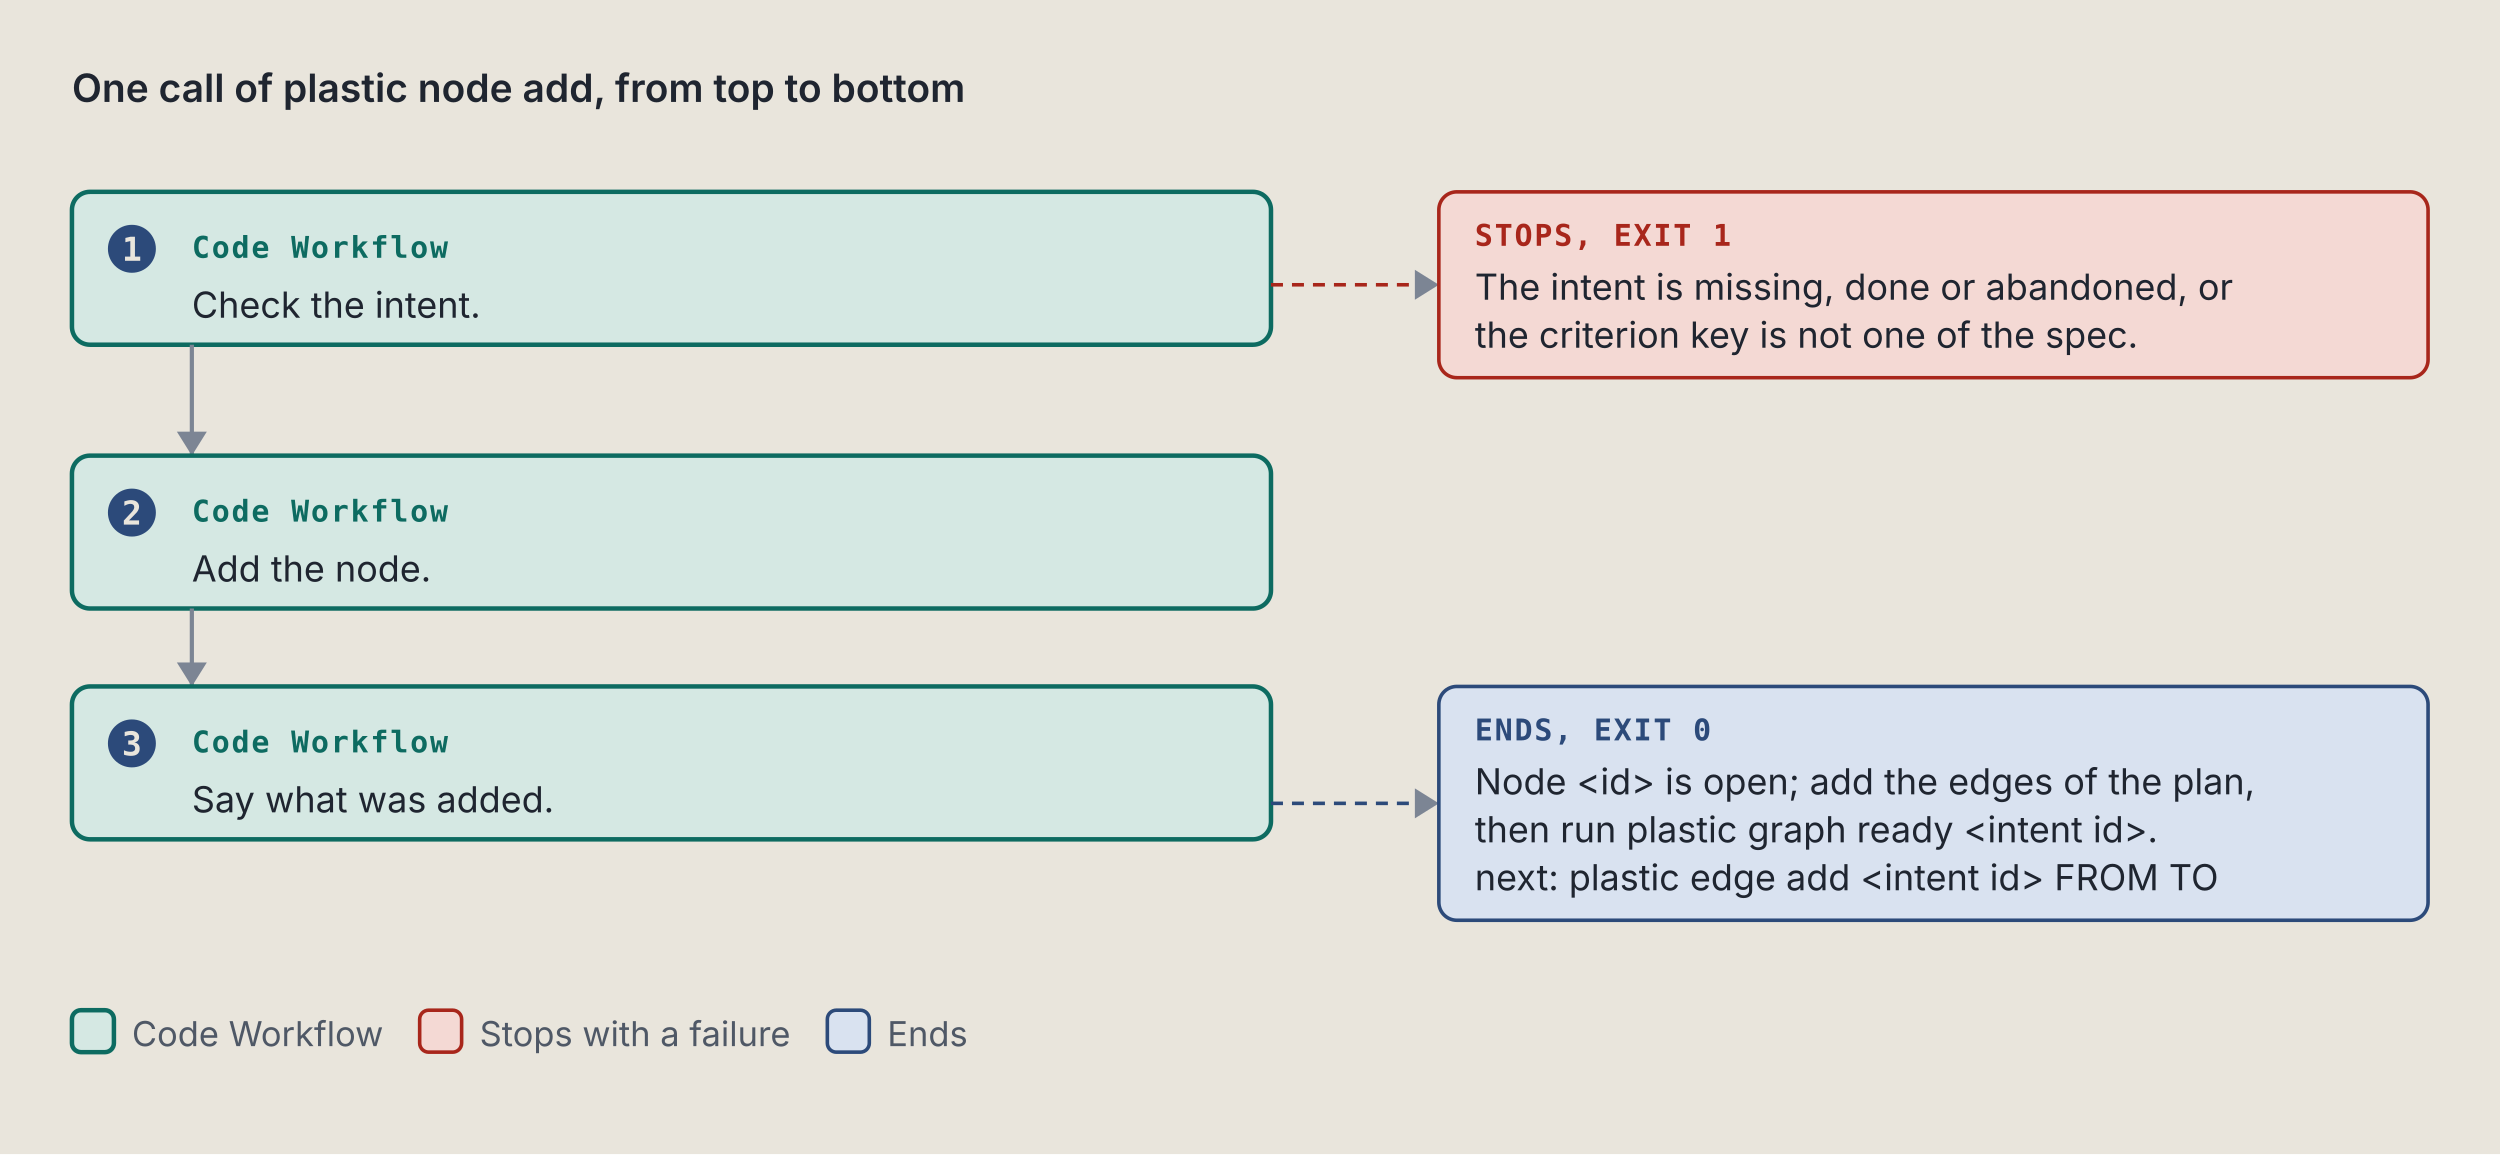
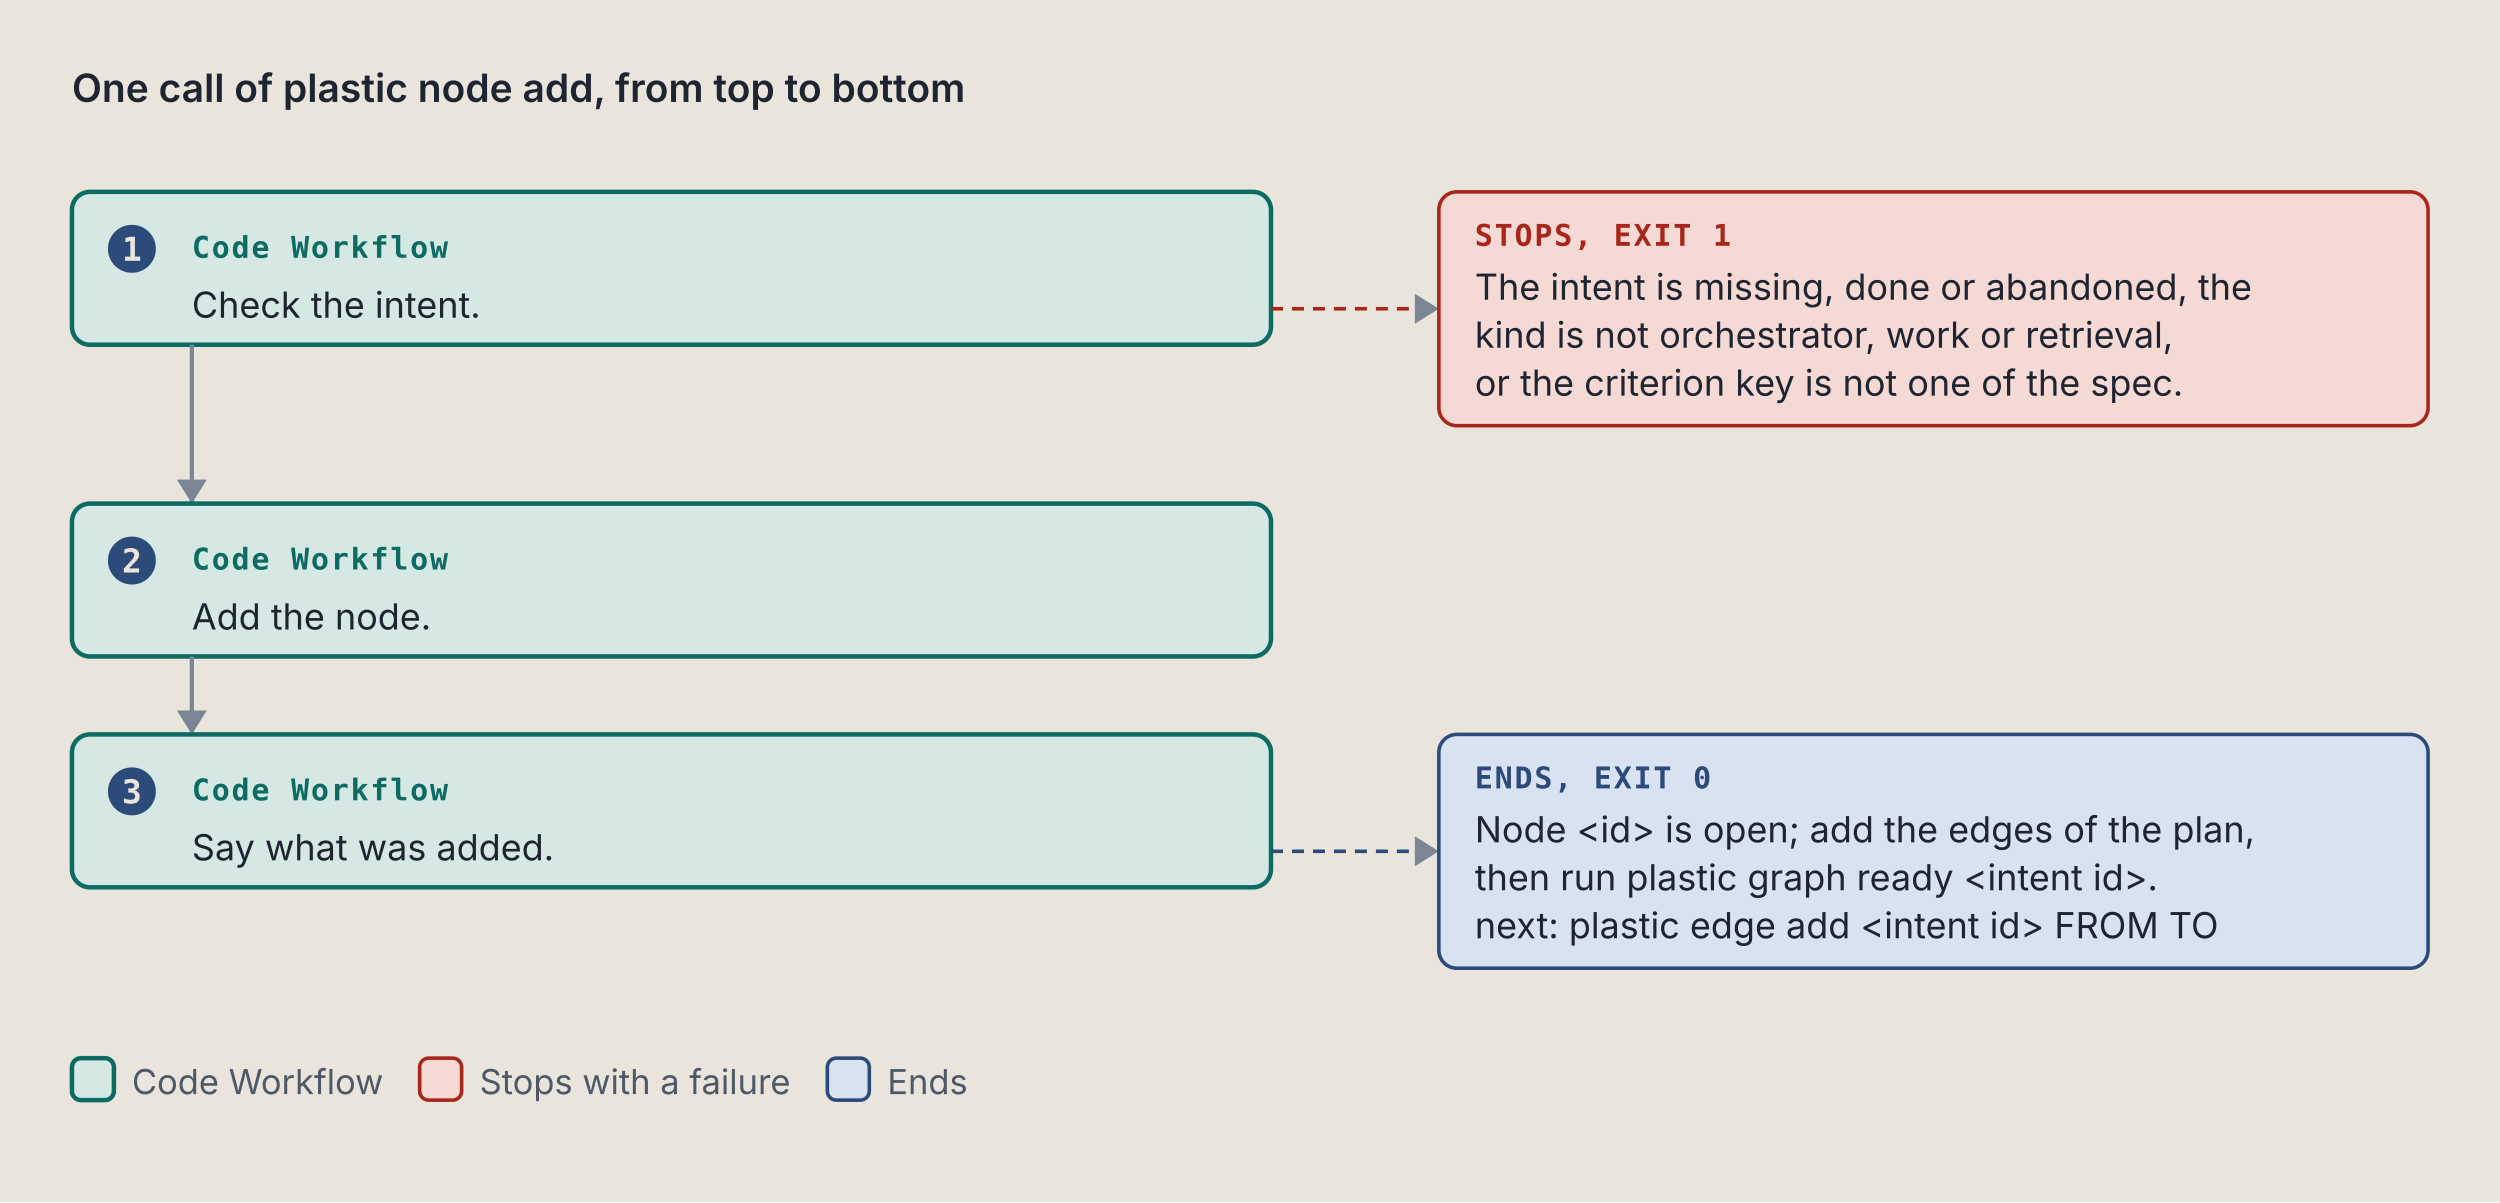
- <svg xmlns="http://www.w3.org/2000/svg" viewBox="0 0 834 385" width="834" height="385" role="img" xml:space="preserve">
+ <svg xmlns="http://www.w3.org/2000/svg" viewBox="0 0 834 401" width="834" height="401" role="img" xml:space="preserve">
  <style>.ground { fill: #e9e5dc; }
.card { fill: #f4f1ea; stroke: #7c8594; stroke-width: 1; }
.lane-code { fill: #d5e8e3; stroke: #0d6b61; stroke-width: 1.5; }
.lane-agent { fill: #f1e2c7; stroke: #9a5508; stroke-width: 1.5; }
.stop-refusal { fill: #e4dcf5; stroke: #5b35b0; stroke-width: 1.2; }
.stop-failure { fill: #f4d9d4; stroke: #a8261b; stroke-width: 1.2; }
.end { fill: #d9e2f0; stroke: #2c4a7a; stroke-width: 1.2; }
.stop-end { fill: #d9e2f0; stroke: #2c4a7a; stroke-width: 1.2; }
.stop-handoff { fill: #f1e2c7; stroke: #9a5508; stroke-width: 1.2; stroke-dasharray: 5 3; }
.wire-handoff { fill: none; stroke: #9a5508; stroke-width: 1.2; stroke-dasharray: 4 3; }
.wire-end { fill: none; stroke: #2c4a7a; stroke-width: 1.2; stroke-dasharray: 4 3; }
.tag-handoff { fill: #9a5508; }
.k { fill: #4f5866; font: 11.5px "IBM Plex Sans", system-ui, -apple-system, "Segoe UI", sans-serif; }
.way { fill: #1f2530; font: italic 12.5px "IBM Plex Sans", system-ui, -apple-system, "Segoe UI", sans-serif; }
.wire { fill: none; stroke: #7c8594; stroke-width: 1.4; }
.wire-read { fill: none; stroke: #7c8594; stroke-width: 1.4; stroke-dasharray: 5 3; }
.wire-refusal { fill: none; stroke: #5b35b0; stroke-width: 1.2; stroke-dasharray: 4 3; }
.wire-failure { fill: none; stroke: #a8261b; stroke-width: 1.2; stroke-dasharray: 4 3; }
.head { fill: #7c8594; }
.t { fill: #1f2530; font: 12px "IBM Plex Sans", system-ui, -apple-system, "Segoe UI", sans-serif; }
.tb { fill: #1f2530; font: 600 13px "IBM Plex Sans", system-ui, -apple-system, "Segoe UI", sans-serif; }
.tm { fill: #1f2530; font: 11.5px "IBM Plex Mono", ui-monospace, Menlo, Consolas, monospace; }
.tag { font: 600 10px "IBM Plex Mono", ui-monospace, Menlo, Consolas, monospace; letter-spacing: .06em; }
.tag-code { fill: #0d6b61; } .tag-agent { fill: #9a5508; } .tag-refusal { fill: #5b35b0; }
.tag-failure { fill: #a8261b; } .tag-end { fill: #2c4a7a; } .tag-muted { fill: #4f5866; }
.tm.tag-muted { font-size: 10.5px; }
.db { fill: #d9e2f0; stroke: #2c4a7a; stroke-width: 1.2; }
.codebox { fill: #f4f1ea; stroke: #7c8594; stroke-width: 1; }
.cx { fill: #1f2530; font: 12px "IBM Plex Mono", ui-monospace, Menlo, Consolas, monospace; white-space: pre; }
.cx-n { fill: #4f5866; font: 11px "IBM Plex Mono", ui-monospace, Menlo, Consolas, monospace; }
.cx-k { fill: #5b35b0; } .cx-s { fill: #9a5508; } .cx-y { fill: #0d6b61; }
.cx-w { fill: #2c4a7a; font-weight: 600; } .cx-t { fill: #a8261b; } .cx-c { fill: #4f5866; font-style: italic; }
.badge { fill: #2c4a7a; } .badge-t { fill: #e9e5dc; font: 600 11px "IBM Plex Mono", ui-monospace, Menlo, Consolas, monospace; }
.bracket { fill: none; stroke: #2c4a7a; stroke-width: 1.4; }
.term { fill: #16191e; stroke: #7c8594; stroke-width: 1; }
.term-t { fill: #e6e2d8; font: 12px "IBM Plex Mono", ui-monospace, Menlo, Consolas, monospace; }
.term-p { fill: #8fd18f; font: 12px "IBM Plex Mono", ui-monospace, Menlo, Consolas, monospace; }
.term-m { fill: #a3abb6; font: 12px "IBM Plex Mono", ui-monospace, Menlo, Consolas, monospace; }
.big { font: 700 36px "IBM Plex Mono", ui-monospace, Menlo, Consolas, monospace; }

@media (prefers-color-scheme: dark) {
.ground { fill: #171a1f; }
.card { fill: #20242b; stroke: #8a93a2; stroke-width: 1; }
.lane-code { fill: #173a36; stroke: #5cc4b4; stroke-width: 1.5; }
.lane-agent { fill: #3d2e17; stroke: #e5a95a; stroke-width: 1.5; }
.stop-refusal { fill: #2d2445; stroke: #b59cf2; stroke-width: 1.2; }
.stop-failure { fill: #45211e; stroke: #f2958a; stroke-width: 1.2; }
.end { fill: #1f2c42; stroke: #97b6e8; stroke-width: 1.2; }
.stop-end { fill: #1f2c42; stroke: #97b6e8; stroke-width: 1.2; }
.stop-handoff { fill: #3d2e17; stroke: #e5a95a; stroke-width: 1.2; stroke-dasharray: 5 3; }
.wire-handoff { fill: none; stroke: #e5a95a; stroke-width: 1.2; stroke-dasharray: 4 3; }
.wire-end { fill: none; stroke: #97b6e8; stroke-width: 1.2; stroke-dasharray: 4 3; }
.tag-handoff { fill: #e5a95a; }
.k { fill: #b3b9c3; font: 11.5px "IBM Plex Sans", system-ui, -apple-system, "Segoe UI", sans-serif; }
.way { fill: #e8e4da; font: italic 12.5px "IBM Plex Sans", system-ui, -apple-system, "Segoe UI", sans-serif; }
.wire { fill: none; stroke: #8a93a2; stroke-width: 1.4; }
.wire-read { fill: none; stroke: #8a93a2; stroke-width: 1.4; stroke-dasharray: 5 3; }
.wire-refusal { fill: none; stroke: #b59cf2; stroke-width: 1.2; stroke-dasharray: 4 3; }
.wire-failure { fill: none; stroke: #f2958a; stroke-width: 1.2; stroke-dasharray: 4 3; }
.head { fill: #8a93a2; }
.t { fill: #e8e4da; font: 12px "IBM Plex Sans", system-ui, -apple-system, "Segoe UI", sans-serif; }
.tb { fill: #e8e4da; font: 600 13px "IBM Plex Sans", system-ui, -apple-system, "Segoe UI", sans-serif; }
.tm { fill: #e8e4da; font: 11.5px "IBM Plex Mono", ui-monospace, Menlo, Consolas, monospace; }
.tag { font: 600 10px "IBM Plex Mono", ui-monospace, Menlo, Consolas, monospace; letter-spacing: .06em; }
.tag-code { fill: #5cc4b4; } .tag-agent { fill: #e5a95a; } .tag-refusal { fill: #b59cf2; }
.tag-failure { fill: #f2958a; } .tag-end { fill: #97b6e8; } .tag-muted { fill: #b3b9c3; }
.tm.tag-muted { font-size: 10.5px; }
.db { fill: #1f2c42; stroke: #97b6e8; stroke-width: 1.2; }
.codebox { fill: #20242b; stroke: #8a93a2; stroke-width: 1; }
.cx { fill: #e8e4da; font: 12px "IBM Plex Mono", ui-monospace, Menlo, Consolas, monospace; white-space: pre; }
.cx-n { fill: #b3b9c3; font: 11px "IBM Plex Mono", ui-monospace, Menlo, Consolas, monospace; }
.cx-k { fill: #b59cf2; } .cx-s { fill: #e5a95a; } .cx-y { fill: #5cc4b4; }
.cx-w { fill: #97b6e8; font-weight: 600; } .cx-t { fill: #f2958a; } .cx-c { fill: #b3b9c3; font-style: italic; }
.badge { fill: #97b6e8; } .badge-t { fill: #171a1f; font: 600 11px "IBM Plex Mono", ui-monospace, Menlo, Consolas, monospace; }
.bracket { fill: none; stroke: #97b6e8; stroke-width: 1.4; }
.term { fill: #16191e; stroke: #8a93a2; stroke-width: 1; }
.term-t { fill: #e6e2d8; font: 12px "IBM Plex Mono", ui-monospace, Menlo, Consolas, monospace; }
.term-p { fill: #8fd18f; font: 12px "IBM Plex Mono", ui-monospace, Menlo, Consolas, monospace; }
.term-m { fill: #a3abb6; font: 12px "IBM Plex Mono", ui-monospace, Menlo, Consolas, monospace; }
.big { font: 700 36px "IBM Plex Mono", ui-monospace, Menlo, Consolas, monospace; }
}</style>
  <rect width="100%" height="100%" class="ground" />
  <text x="24" y="34" class="tb" text-anchor="start">One call of plastic node add, from top to bottom</text>
  <rect x="24" y="64" width="400" height="51" rx="6" class="lane-code" />
  <circle cx="44" cy="83" r="8" class="badge" />
  <text x="44" y="87" class="badge-t" text-anchor="middle">1</text>
  <text x="64" y="86" class="tag tag-code" text-anchor="start">Code Workflow</text>
  <text x="64" y="106" class="t" text-anchor="start">Check the intent.</text>
-   <path d="M 424 95 L 480 95" class="wire-failure" />
-   <path d="M 472 90 L 480 95 L 472 100 Z" class="head" />
-   <rect x="480" y="64" width="330" height="62" rx="6" class="stop-failure" />
+   <path d="M 424 103 L 480 103" class="wire-failure" />
+   <path d="M 472 98 L 480 103 L 472 108 Z" class="head" />
+   <rect x="480" y="64" width="330" height="78" rx="6" class="stop-failure" />
  <text x="492" y="82" class="tag tag-failure" text-anchor="start">STOPS, EXIT 1</text>
-   <text x="492" y="100" class="t" text-anchor="start">The intent is missing, done or abandoned, or</text>
-   <text x="492" y="116" class="t" text-anchor="start">the criterion key is not one of the spec.</text>
-   <path d="M 64 115 L 64 152" class="wire" />
-   <path d="M 59 144 L 64 152 L 69 144 Z" class="head" />
-   <rect x="24" y="152" width="400" height="51" rx="6" class="lane-code" />
-   <circle cx="44" cy="171" r="8" class="badge" />
-   <text x="44" y="175" class="badge-t" text-anchor="middle">2</text>
-   <text x="64" y="174" class="tag tag-code" text-anchor="start">Code Workflow</text>
-   <text x="64" y="194" class="t" text-anchor="start">Add the node.</text>
-   <path d="M 64 203 L 64 229" class="wire" />
-   <path d="M 59 221 L 64 229 L 69 221 Z" class="head" />
-   <rect x="24" y="229" width="400" height="51" rx="6" class="lane-code" />
-   <circle cx="44" cy="248" r="8" class="badge" />
-   <text x="44" y="252" class="badge-t" text-anchor="middle">3</text>
-   <text x="64" y="251" class="tag tag-code" text-anchor="start">Code Workflow</text>
-   <text x="64" y="271" class="t" text-anchor="start">Say what was added.</text>
-   <path d="M 424 268 L 480 268" class="wire-end" />
-   <path d="M 472 263 L 480 268 L 472 273 Z" class="head" />
-   <rect x="480" y="229" width="330" height="78" rx="6" class="stop-end" />
-   <text x="492" y="247" class="tag tag-end" text-anchor="start">ENDS, EXIT 0</text>
-   <text x="492" y="265" class="t" text-anchor="start">Node &lt;id&gt; is open; add the edges of the plan,</text>
-   <text x="492" y="281" class="t" text-anchor="start">then run plastic graph ready &lt;intent id&gt;.</text>
-   <text x="492" y="297" class="t" text-anchor="start">next: plastic edge add &lt;intent id&gt; FROM TO</text>
-   <rect x="24" y="337" width="14" height="14" rx="3" class="lane-code" />
-   <text x="44" y="349" class="k" text-anchor="start">Code Workflow</text>
-   <rect x="140" y="337" width="14" height="14" rx="3" class="stop-failure" />
-   <text x="160" y="349" class="k" text-anchor="start">Stops with a failure</text>
-   <rect x="276" y="337" width="14" height="14" rx="3" class="stop-end" />
-   <text x="296" y="349" class="k" text-anchor="start">Ends</text>
+   <text x="492" y="100" class="t" text-anchor="start">The intent is missing, done or abandoned, the</text>
+   <text x="492" y="116" class="t" text-anchor="start">kind is not orchestrator, work or retrieval,</text>
+   <text x="492" y="132" class="t" text-anchor="start">or the criterion key is not one of the spec.</text>
+   <path d="M 64 115 L 64 168" class="wire" />
+   <path d="M 59 160 L 64 168 L 69 160 Z" class="head" />
+   <rect x="24" y="168" width="400" height="51" rx="6" class="lane-code" />
+   <circle cx="44" cy="187" r="8" class="badge" />
+   <text x="44" y="191" class="badge-t" text-anchor="middle">2</text>
+   <text x="64" y="190" class="tag tag-code" text-anchor="start">Code Workflow</text>
+   <text x="64" y="210" class="t" text-anchor="start">Add the node.</text>
+   <path d="M 64 219 L 64 245" class="wire" />
+   <path d="M 59 237 L 64 245 L 69 237 Z" class="head" />
+   <rect x="24" y="245" width="400" height="51" rx="6" class="lane-code" />
+   <circle cx="44" cy="264" r="8" class="badge" />
+   <text x="44" y="268" class="badge-t" text-anchor="middle">3</text>
+   <text x="64" y="267" class="tag tag-code" text-anchor="start">Code Workflow</text>
+   <text x="64" y="287" class="t" text-anchor="start">Say what was added.</text>
+   <path d="M 424 284 L 480 284" class="wire-end" />
+   <path d="M 472 279 L 480 284 L 472 289 Z" class="head" />
+   <rect x="480" y="245" width="330" height="78" rx="6" class="stop-end" />
+   <text x="492" y="263" class="tag tag-end" text-anchor="start">ENDS, EXIT 0</text>
+   <text x="492" y="281" class="t" text-anchor="start">Node &lt;id&gt; is open; add the edges of the plan,</text>
+   <text x="492" y="297" class="t" text-anchor="start">then run plastic graph ready &lt;intent id&gt;.</text>
+   <text x="492" y="313" class="t" text-anchor="start">next: plastic edge add &lt;intent id&gt; FROM TO</text>
+   <rect x="24" y="353" width="14" height="14" rx="3" class="lane-code" />
+   <text x="44" y="365" class="k" text-anchor="start">Code Workflow</text>
+   <rect x="140" y="353" width="14" height="14" rx="3" class="stop-failure" />
+   <text x="160" y="365" class="k" text-anchor="start">Stops with a failure</text>
+   <rect x="276" y="353" width="14" height="14" rx="3" class="stop-end" />
+   <text x="296" y="365" class="k" text-anchor="start">Ends</text>
</svg>
